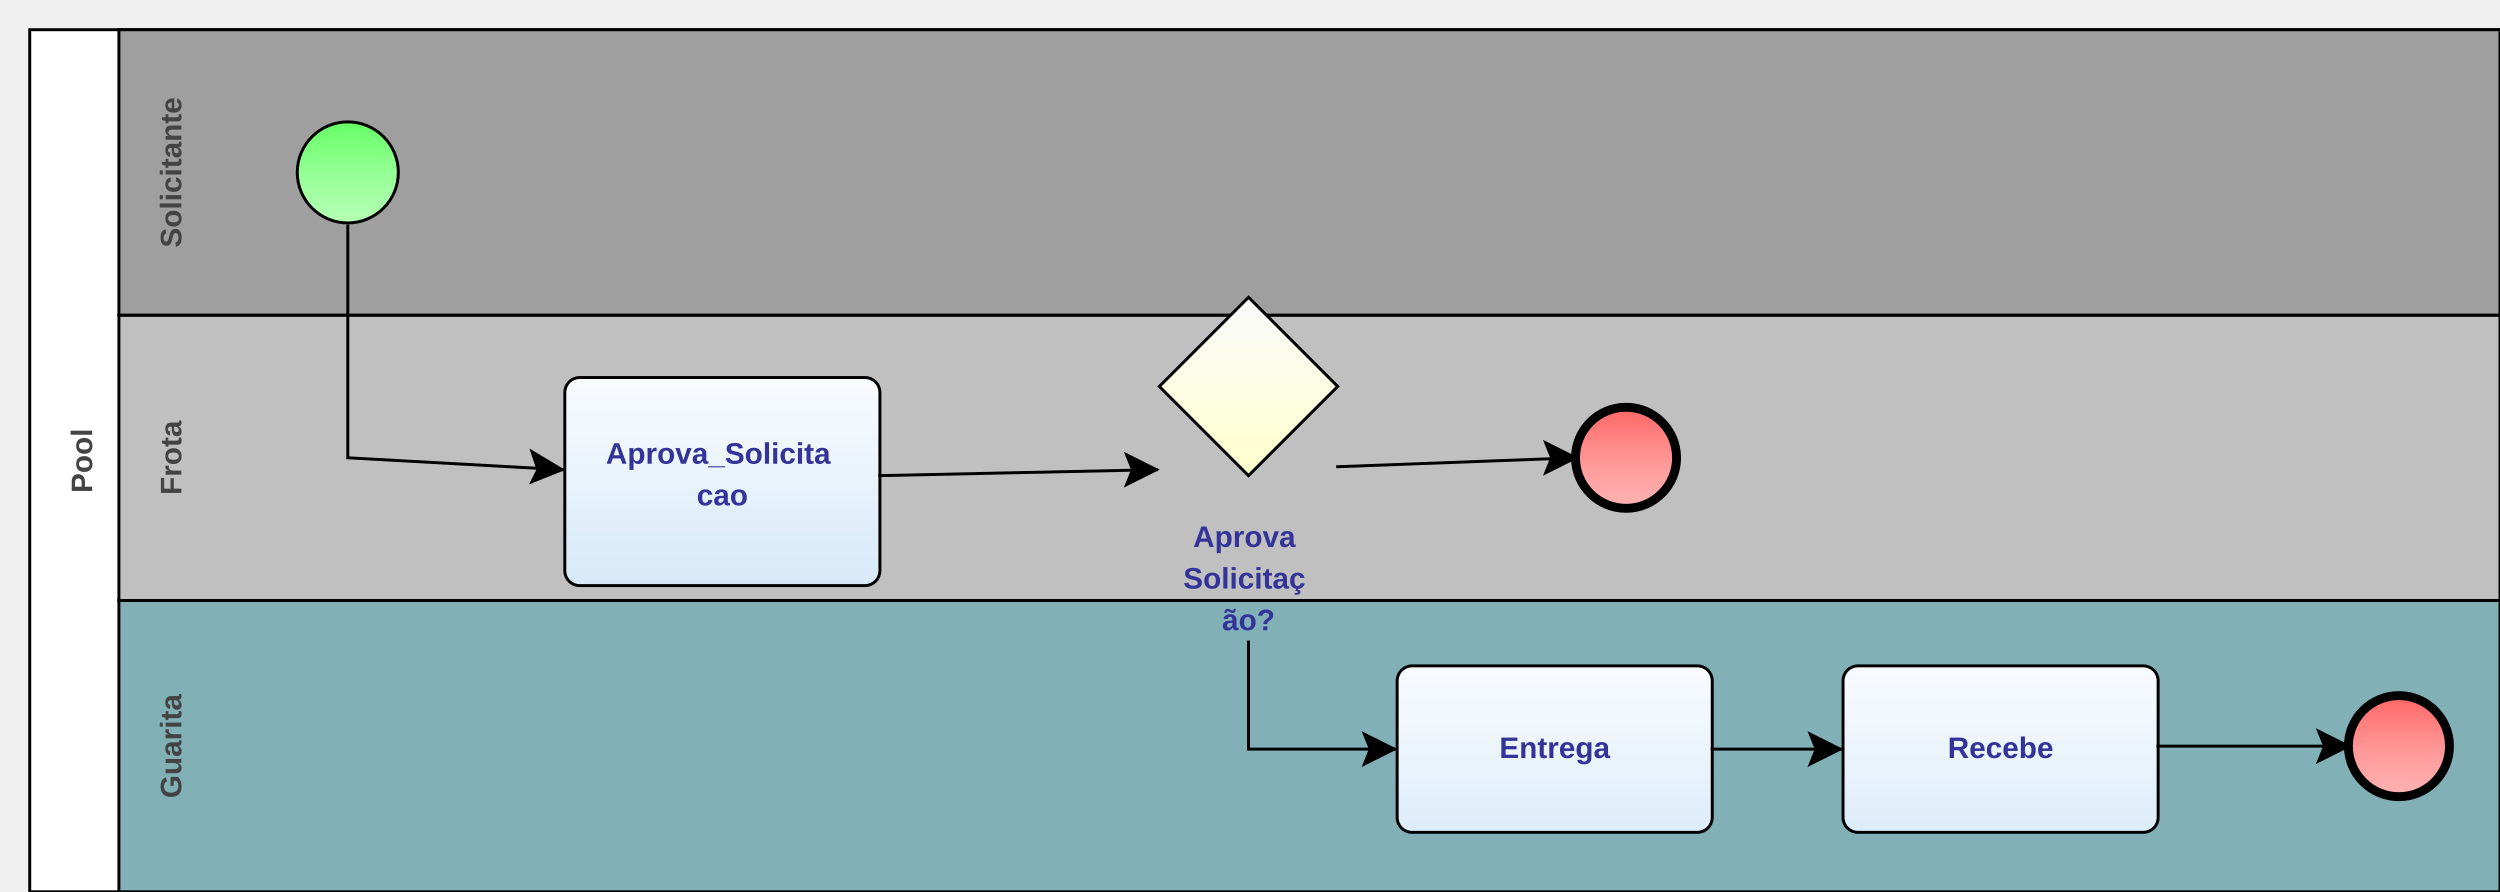
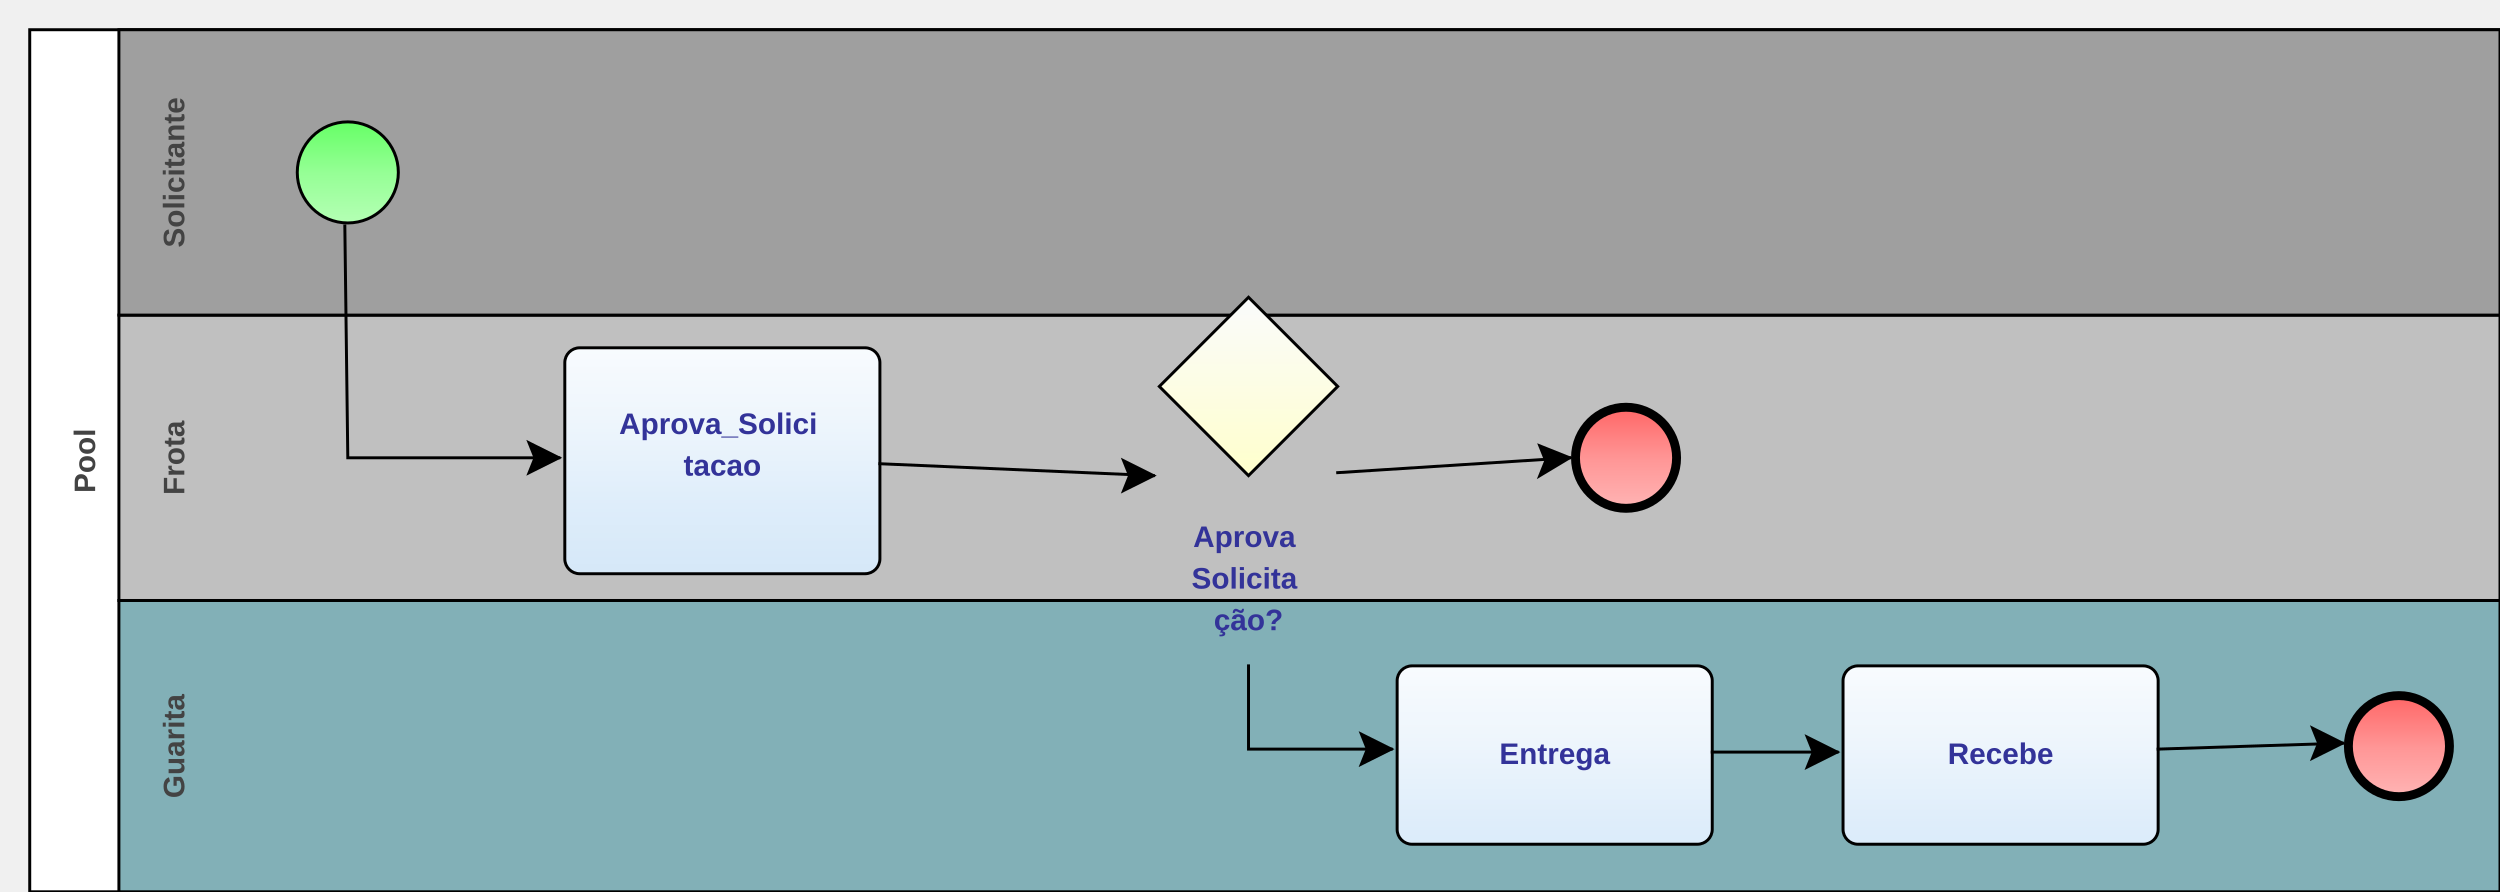
<svg xmlns="http://www.w3.org/2000/svg" xmlns:xlink="http://www.w3.org/1999/xlink" style="stroke-dasharray:none; shape-rendering:auto; font-family:'Arial'; text-rendering:auto; fill-opacity:1; color-interpolation:auto; color-rendering:auto; font-size:12; fill:black; stroke:black; image-rendering:auto; stroke-miterlimit:10; stroke-linecap:square; stroke-linejoin:miter; font-style:normal; stroke-width:1; stroke-dashoffset:0; font-weight:normal; stroke-opacity:1;" contentScriptType="text/ecmascript" preserveAspectRatio="xMidYMid meet" zoomAndPan="magnify" version="1.0" contentStyleType="text/css" xml:xlink="http://www.w3.org/1999/xlink" width="841" height="300">
  <rect x="10" y="10" width="831" height="290" ry="0" rx="0" style="stroke:#000000; fill:#FFFFFF" />
  <rect x="40" y="202" width="801" height="98" ry="0" rx="0" style="stroke:#000000; fill:#82B0B7" />
  <g componentSequence="9">
-     <text x="-251" y="47" transform="rotate(270)" text-anchor="middle" style="font-weight:bold;font-size:10px;stroke:none; fill:#434343">
+     <text x="-251" y="48" transform="rotate(270)" text-anchor="middle" style="font-weight:bold;font-size:10px;stroke:none; fill:#434343">
      <tspan dy="14" x="-251">Guarita</tspan>
    </text>
  </g>
  <rect x="40" y="106" width="801" height="96" ry="0" rx="0" style="stroke:#000000; fill:#C0C0C0" />
  <g componentSequence="3">
-     <text x="-154" y="47" transform="rotate(270)" text-anchor="middle" style="font-weight:bold;font-size:10px;stroke:none; fill:#434343">
+     <text x="-154" y="48" transform="rotate(270)" text-anchor="middle" style="font-weight:bold;font-size:10px;stroke:none; fill:#434343">
      <tspan dy="14" x="-154">Frota</tspan>
    </text>
  </g>
  <rect x="40" y="10" width="801" height="96" ry="0" rx="0" style="stroke:#000000; fill:#9F9F9F" />
  <g componentSequence="2">
-     <text x="-58" y="47" transform="rotate(270)" text-anchor="middle" style="font-weight:bold;font-size:10px;stroke:none; fill:#434343">
+     <text x="-58" y="48" transform="rotate(270)" text-anchor="middle" style="font-weight:bold;font-size:10px;stroke:none; fill:#434343">
      <tspan dy="14" x="-58">Solicitante</tspan>
    </text>
  </g>
  <g componentSequence="1">
-     <text x="-155" y="17" transform="rotate(270)" text-anchor="middle" style="font-weight:bold;font-size:10px;stroke:none; fill:#434343">
+     <text x="-155" y="18" transform="rotate(270)" text-anchor="middle" style="font-weight:bold;font-size:10px;stroke:none; fill:#434343">
      <tspan dy="14" x="-155">Pool</tspan>
    </text>
  </g>
  <g sequence="4">
-     <ellipse cx="117" cy="58" rx="17" ry="17" stroke-width="1" style="fill:url(#linearGradient66FF6696FF96B6FFB6_1373518967);" stroke="336633" />
+     <ellipse cx="117" cy="58" rx="17" ry="17" stroke-width="1" style="fill:url(#linearGradient66FF6696FF96B6FFB6_1915413795);" stroke="336633" />
  </g>
  <g sequence="10">
-     <polygon points=" 390 130 420 100 450 130 420 160 390 130" style="fill:url(#linearGradientFAFBFCFFFFCC_1595525180);" stroke="000000" />
+     <polygon points=" 390 130 420 100 450 130 420 160 390 130" style="fill:url(#linearGradientFAFBFCFFFFCC_2095912214);" stroke="000000" />
  </g>
  <g componentSequence="10">
    <text x="420" y="170" text-anchor="middle" style="font-weight:bold;font-size:10px;stroke:none; fill:#333399">
      <tspan dy="14" x="420">Aprova</tspan>
-       <tspan dy="14" x="420">Solicitaç</tspan>
-       <tspan dy="14" x="420">ão?</tspan>
+       <tspan dy="14" x="420">Solicita</tspan>
+       <tspan dy="14" x="420">ção?</tspan>
    </text>
  </g>
  <g sequence="12">
-     <ellipse cx="547" cy="154" rx="17" ry="17" stroke-width="3" style="fill:url(#linearGradientFF6666FF9696FFB6B6_1529239303);" stroke="993333" />
+     <ellipse cx="547" cy="154" rx="17" ry="17" stroke-width="3" style="fill:url(#linearGradientFF6666FF9696FFB6B6_2027064915);" stroke="993333" />
  </g>
  <g sequence="14">
-     <rect x="470" y="224" width="106" height="56" ry="5" rx="5" style="fill:url(#linearGradientF8FBFEEDF5FCDEEDFAD4E7F8E2E5E9_505725447);" stroke="191970" />
+     <rect x="470" y="224" width="106" height="60" ry="5" rx="5" style="fill:url(#linearGradientF8FBFEEDF5FCDEEDFAD4E7F8E2E5E9_1037049645);" stroke="191970" />
  </g>
  <g componentSequence="14">
-     <text x="523" y="241" text-anchor="middle" style="font-weight:bold;font-size:10px;stroke:none; fill:#333399">
+     <text x="523" y="243" text-anchor="middle" style="font-weight:bold;font-size:10px;stroke:none; fill:#333399">
      <tspan dy="14" x="523">Entrega</tspan>
    </text>
  </g>
  <g sequence="16">
-     <rect x="620" y="224" width="106" height="56" ry="5" rx="5" style="fill:url(#linearGradientF8FBFEEDF5FCDEEDFAD4E7F8E2E5E9_1052338224);" stroke="191970" />
+     <rect x="620" y="224" width="106" height="60" ry="5" rx="5" style="fill:url(#linearGradientF8FBFEEDF5FCDEEDFAD4E7F8E2E5E9_418838089);" stroke="191970" />
  </g>
  <g componentSequence="16">
-     <text x="673" y="241" text-anchor="middle" style="font-weight:bold;font-size:10px;stroke:none; fill:#333399">
+     <text x="673" y="243" text-anchor="middle" style="font-weight:bold;font-size:10px;stroke:none; fill:#333399">
      <tspan dy="14" x="673">Recebe</tspan>
    </text>
  </g>
  <g sequence="18">
-     <ellipse cx="807" cy="251" rx="17" ry="17" stroke-width="3" style="fill:url(#linearGradientFF6666FF9696FFB6B6_804265971);" stroke="993333" />
+     <ellipse cx="807" cy="251" rx="17" ry="17" stroke-width="3" style="fill:url(#linearGradientFF6666FF9696FFB6B6_203884004);" stroke="993333" />
  </g>
  <g sequence="20">
-     <rect x="190" y="127" width="106" height="70" ry="5" rx="5" style="fill:url(#linearGradientF8FBFEEDF5FCDEEDFAD4E7F8E2E5E9_1183312741);" stroke="191970" />
+     <rect x="190" y="117" width="106" height="76" ry="5" rx="5" style="fill:url(#linearGradientF8FBFEEDF5FCDEEDFAD4E7F8E2E5E9_1626059301);" stroke="191970" />
  </g>
  <g componentSequence="20">
-     <text x="243" y="142" text-anchor="middle" style="font-weight:bold;font-size:10px;stroke:none; fill:#333399">
-       <tspan dy="14" x="243">Aprova_Solicita</tspan>
-       <tspan dy="14" x="243">cao</tspan>
+     <text x="243" y="132" text-anchor="middle" style="font-weight:bold;font-size:10px;stroke:none; fill:#333399">
+       <tspan dy="14" x="243">Aprova_Solici</tspan>
+       <tspan dy="14" x="243">tacao</tspan>
    </text>
  </g>
  <g componentSequence="13">
-     <text x="500" y="156" style="font-size:10px;font-weight:none;stroke:none; fill:#333399" text-anchor="left" />
+     <text x="500" y="158" style="font-size:10px;font-weight:none;stroke:none; fill:#333399" text-anchor="left" />
  </g>
  <g componentSequence="15">
-     <text x="437" y="252" style="font-size:10px;font-weight:none;stroke:none; fill:#333399" text-anchor="left" />
+     <text x="441" y="252" style="font-size:10px;font-weight:none;stroke:none; fill:#333399" text-anchor="left" />
  </g>
  <g componentSequence="17">
-     <text x="608" y="252" style="font-size:10px;font-weight:none;stroke:none; fill:#333399" text-anchor="left" />
+     <text x="608" y="254" style="font-size:10px;font-weight:none;stroke:none; fill:#333399" text-anchor="left" />
  </g>
  <g componentSequence="19">
-     <text x="768" y="251" style="font-size:10px;font-weight:none;stroke:none; fill:#333399" text-anchor="left" />
+     <text x="768" y="252" style="font-size:10px;font-weight:none;stroke:none; fill:#333399" text-anchor="left" />
  </g>
  <g componentSequence="21">
    <text x="127" y="151" style="font-size:10px;font-weight:none;stroke:none; fill:#333399" text-anchor="left" />
  </g>
  <g componentSequence="22">
    <text x="353" y="159" style="font-size:10px;font-weight:none;stroke:none; fill:#333399" text-anchor="left" />
  </g>
-   <path style="fill:none; stroke:#000000;stroke-width:1" d="M117.0 76.0 L117.0 154.0 L189.0 158.0" />
-   <polygon style="fill:#000000; stroke:#000000;" points=" 179 152 189 158 179 162 181 158" />
-   <path style="fill:none; stroke:#000000;stroke-width:1" d="M450.0 157.0 L530.0 154.0" />
-   <polygon style="fill:#000000; stroke:#000000;" points=" 520 149 530 154 520 159 522 154" />
-   <path style="fill:none; stroke:#000000;stroke-width:1" d="M420.0 216.0 L420.0 252.0 L469.0 252.0" />
-   <polygon style="fill:#000000; stroke:#000000;" points=" 459 247 469 252 459 257 461 252" />
-   <path style="fill:none; stroke:#000000;stroke-width:1" d="M296.0 160.0 L389.0 158.0" />
-   <polygon style="fill:#000000; stroke:#000000;" points=" 379 153 389 158 379 163 381 158" />
-   <path style="fill:none; stroke:#000000;stroke-width:1" d="M576.0 252.0 L619.0 252.0" />
-   <polygon style="fill:#000000; stroke:#000000;" points=" 609 247 619 252 609 257 611 252" />
-   <path style="fill:none; stroke:#000000;stroke-width:1" d="M726.0 251.0 L790.0 251.0" />
-   <polygon style="fill:#000000; stroke:#000000;" points=" 780 246 790 251 780 256 782 251" />
+   <path style="fill:none; stroke:#000000;stroke-width:1" d="M116.0 76.0 L117.0 154.0 L188.0 154.0" />
+   <polygon style="fill:#000000; stroke:#000000;" points=" 178 149 188 154 178 159 180 154" />
+   <path style="fill:none; stroke:#000000;stroke-width:1" d="M450.0 159.0 L528.0 154.0" />
+   <polygon style="fill:#000000; stroke:#000000;" points=" 518 150 528 154 518 160 520 155" />
+   <path style="fill:none; stroke:#000000;stroke-width:1" d="M420.0 224.0 L420.0 252.0 L468.0 252.0" />
+   <polygon style="fill:#000000; stroke:#000000;" points=" 458 247 468 252 458 257 460 252" />
+   <path style="fill:none; stroke:#000000;stroke-width:1" d="M296.0 156.0 L388.0 160.0" />
+   <polygon style="fill:#000000; stroke:#000000;" points=" 378 155 388 160 378 165 380 160" />
+   <path style="fill:none; stroke:#000000;stroke-width:1" d="M576.0 253.0 L618.0 253.0" />
+   <polygon style="fill:#000000; stroke:#000000;" points=" 608 248 618 253 608 258 610 253" />
+   <path style="fill:none; stroke:#000000;stroke-width:1" d="M726.0 252.0 L788.0 250.0" />
+   <polygon style="fill:#000000; stroke:#000000;" points=" 778 245 788 250 778 255 780 250" />
  <defs>
-     <linearGradient xlink:href="#linearGradient66FF6696FF96B6FFB6" id="linearGradient66FF6696FF96B6FFB6_1373518967" x1="0" y1="41.0" x2="0" y2="76.0" gradientUnits="userSpaceOnUse" xlink:type="simple" xlink:actuate="onLoad" xlink:show="other" />
+     <linearGradient xlink:href="#linearGradient66FF6696FF96B6FFB6" id="linearGradient66FF6696FF96B6FFB6_1915413795" x1="0" y1="41.0" x2="0" y2="76.0" gradientUnits="userSpaceOnUse" xlink:type="simple" xlink:actuate="onLoad" xlink:show="other" />
    <linearGradient id="linearGradient66FF6696FF96B6FFB6">
      <stop style="stop-color:#66FF66;stop-opacity:1;" offset="0.0" id="stop66FF66" />
      <stop style="stop-color:#96FF96;stop-opacity:1;" offset="0.5" id="stop96FF96" />
      <stop style="stop-color:#B6FFB6;stop-opacity:1;" offset="1.0" id="stopB6FFB6" />
    </linearGradient>
-     <linearGradient xlink:href="#linearGradientFAFBFCFFFFCC" id="linearGradientFAFBFCFFFFCC_1595525180" x1="0" y1="100.0" x2="0" y2="160.0" gradientUnits="userSpaceOnUse" xlink:type="simple" xlink:actuate="onLoad" xlink:show="other" />
+     <linearGradient xlink:href="#linearGradientFAFBFCFFFFCC" id="linearGradientFAFBFCFFFFCC_2095912214" x1="0" y1="100.0" x2="0" y2="160.0" gradientUnits="userSpaceOnUse" xlink:type="simple" xlink:actuate="onLoad" xlink:show="other" />
    <linearGradient id="linearGradientFAFBFCFFFFCC">
      <stop style="stop-color:#FAFBFC;stop-opacity:1;" offset="0.0" id="stopFAFBFC" />
      <stop style="stop-color:#FFFFCC;stop-opacity:1;" offset="1.0" id="stopFFFFCC" />
    </linearGradient>
-     <linearGradient xlink:href="#linearGradientFF6666FF9696FFB6B6" id="linearGradientFF6666FF9696FFB6B6_1529239303" x1="0" y1="137.0" x2="0" y2="172.0" gradientUnits="userSpaceOnUse" xlink:type="simple" xlink:actuate="onLoad" xlink:show="other" />
+     <linearGradient xlink:href="#linearGradientFF6666FF9696FFB6B6" id="linearGradientFF6666FF9696FFB6B6_2027064915" x1="0" y1="137.0" x2="0" y2="172.0" gradientUnits="userSpaceOnUse" xlink:type="simple" xlink:actuate="onLoad" xlink:show="other" />
    <linearGradient id="linearGradientFF6666FF9696FFB6B6">
      <stop style="stop-color:#FF6666;stop-opacity:1;" offset="0.0" id="stopFF6666" />
      <stop style="stop-color:#FF9696;stop-opacity:1;" offset="0.5" id="stopFF9696" />
      <stop style="stop-color:#FFB6B6;stop-opacity:1;" offset="1.0" id="stopFFB6B6" />
    </linearGradient>
-     <linearGradient xlink:href="#linearGradientF8FBFEEDF5FCDEEDFAD4E7F8E2E5E9" id="linearGradientF8FBFEEDF5FCDEEDFAD4E7F8E2E5E9_505725447" x1="0" y1="224.0" x2="0" y2="330.0" gradientUnits="userSpaceOnUse" xlink:type="simple" xlink:actuate="onLoad" xlink:show="other" />
+     <linearGradient xlink:href="#linearGradientF8FBFEEDF5FCDEEDFAD4E7F8E2E5E9" id="linearGradientF8FBFEEDF5FCDEEDFAD4E7F8E2E5E9_1037049645" x1="0" y1="224.0" x2="0" y2="330.0" gradientUnits="userSpaceOnUse" xlink:type="simple" xlink:actuate="onLoad" xlink:show="other" />
    <linearGradient id="linearGradientF8FBFEEDF5FCDEEDFAD4E7F8E2E5E9">
      <stop style="stop-color:#F8FBFE;stop-opacity:1;" offset="0.0" id="stopF8FBFE" />
      <stop style="stop-color:#EDF5FC;stop-opacity:1;" offset="0.25" id="stopEDF5FC" />
      <stop style="stop-color:#DEEDFA;stop-opacity:1;" offset="0.5" id="stopDEEDFA" />
      <stop style="stop-color:#D4E7F8;stop-opacity:1;" offset="0.75" id="stopD4E7F8" />
      <stop style="stop-color:#E2E5E9;stop-opacity:1;" offset="1.0" id="stopE2E5E9" />
    </linearGradient>
-     <linearGradient xlink:href="#linearGradientF8FBFEEDF5FCDEEDFAD4E7F8E2E5E9" id="linearGradientF8FBFEEDF5FCDEEDFAD4E7F8E2E5E9_1052338224" x1="0" y1="224.0" x2="0" y2="330.0" gradientUnits="userSpaceOnUse" xlink:type="simple" xlink:actuate="onLoad" xlink:show="other" />
-     <linearGradient xlink:href="#linearGradientFF6666FF9696FFB6B6" id="linearGradientFF6666FF9696FFB6B6_804265971" x1="0" y1="234.0" x2="0" y2="269.0" gradientUnits="userSpaceOnUse" xlink:type="simple" xlink:actuate="onLoad" xlink:show="other" />
-     <linearGradient xlink:href="#linearGradientF8FBFEEDF5FCDEEDFAD4E7F8E2E5E9" id="linearGradientF8FBFEEDF5FCDEEDFAD4E7F8E2E5E9_1183312741" x1="0" y1="127.0" x2="0" y2="233.0" gradientUnits="userSpaceOnUse" xlink:type="simple" xlink:actuate="onLoad" xlink:show="other" />
+     <linearGradient xlink:href="#linearGradientF8FBFEEDF5FCDEEDFAD4E7F8E2E5E9" id="linearGradientF8FBFEEDF5FCDEEDFAD4E7F8E2E5E9_418838089" x1="0" y1="224.0" x2="0" y2="330.0" gradientUnits="userSpaceOnUse" xlink:type="simple" xlink:actuate="onLoad" xlink:show="other" />
+     <linearGradient xlink:href="#linearGradientFF6666FF9696FFB6B6" id="linearGradientFF6666FF9696FFB6B6_203884004" x1="0" y1="234.0" x2="0" y2="269.0" gradientUnits="userSpaceOnUse" xlink:type="simple" xlink:actuate="onLoad" xlink:show="other" />
+     <linearGradient xlink:href="#linearGradientF8FBFEEDF5FCDEEDFAD4E7F8E2E5E9" id="linearGradientF8FBFEEDF5FCDEEDFAD4E7F8E2E5E9_1626059301" x1="0" y1="117.0" x2="0" y2="223.0" gradientUnits="userSpaceOnUse" xlink:type="simple" xlink:actuate="onLoad" xlink:show="other" />
  </defs>
</svg>
